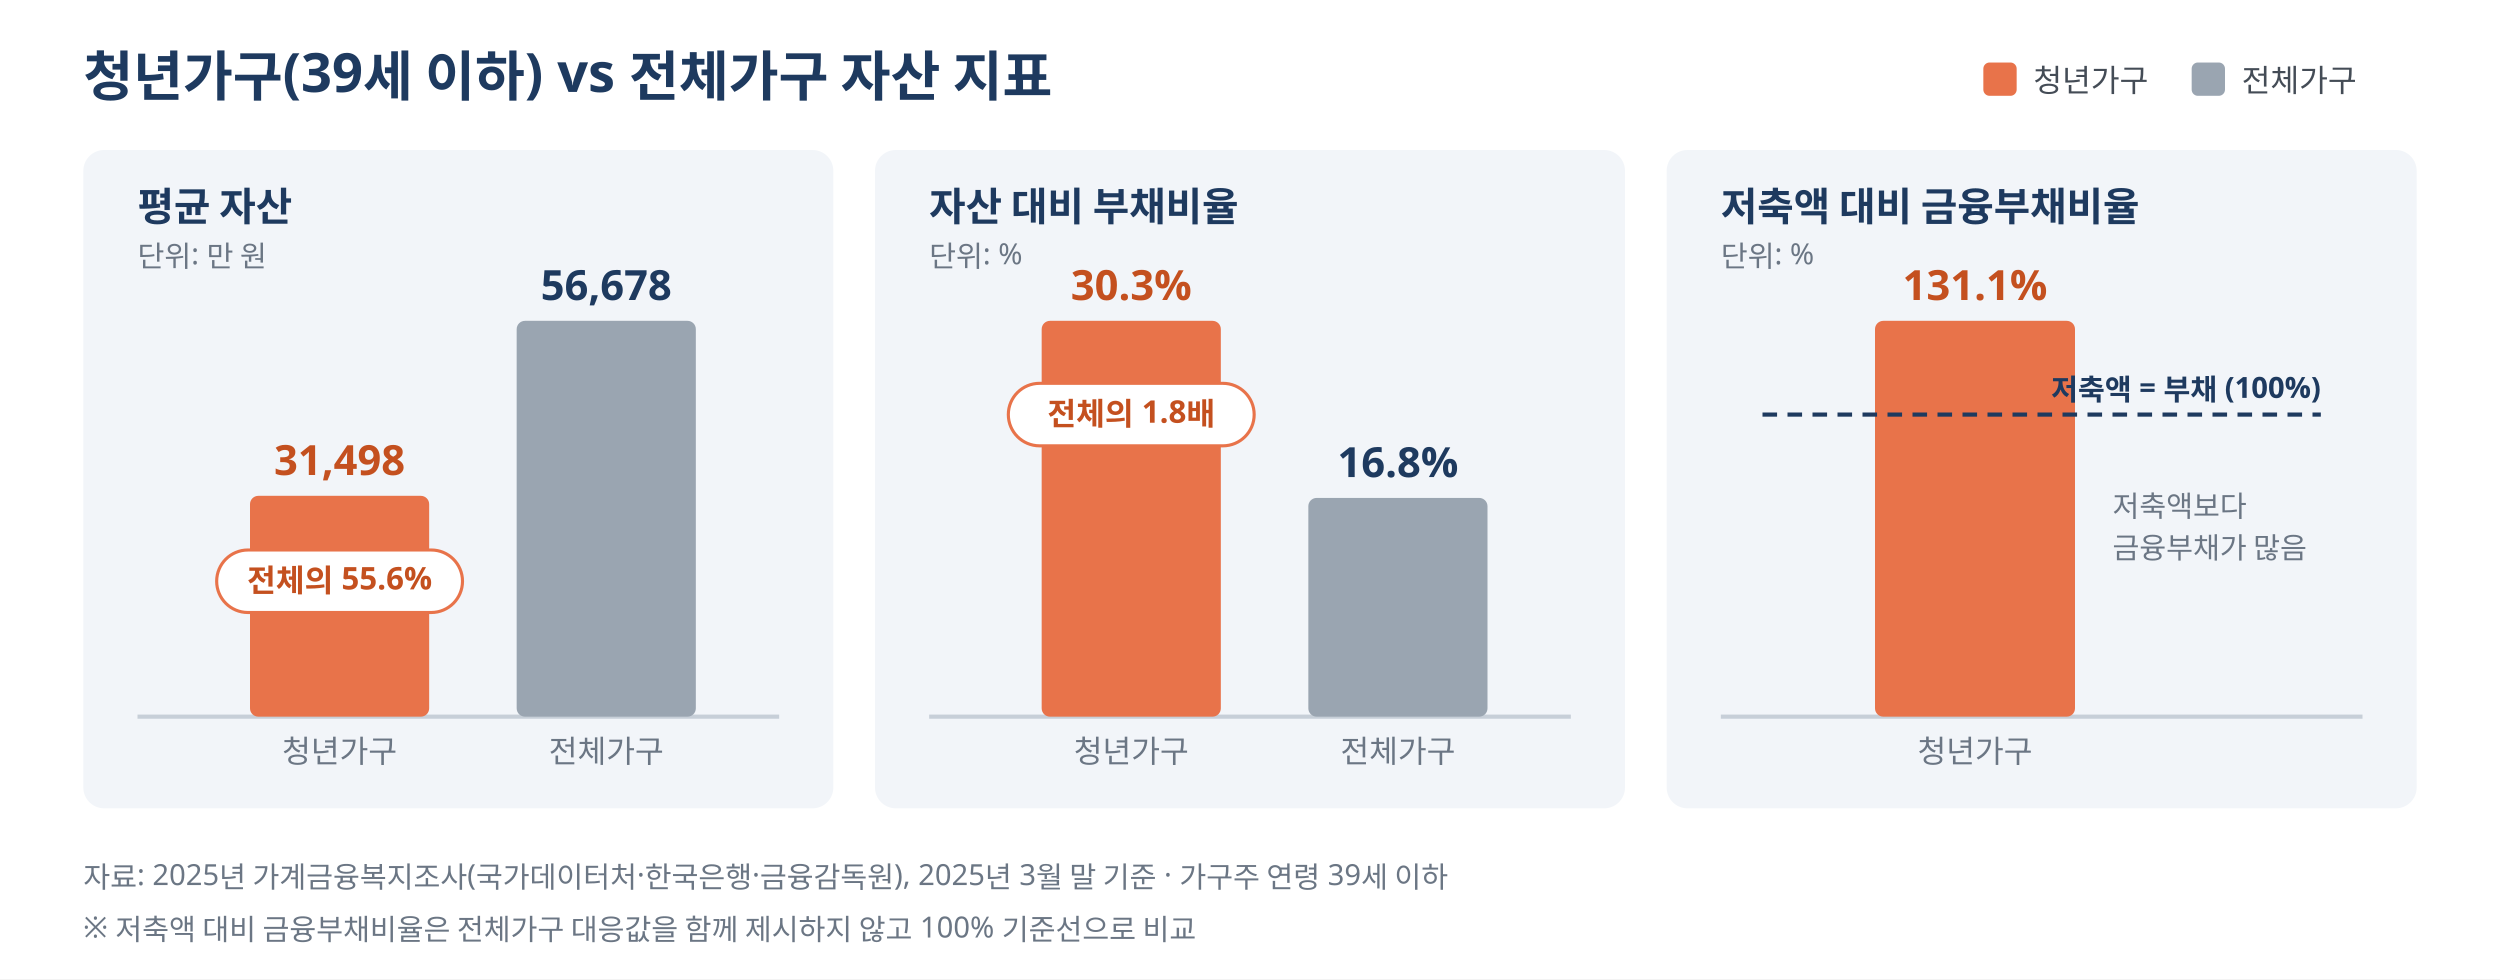
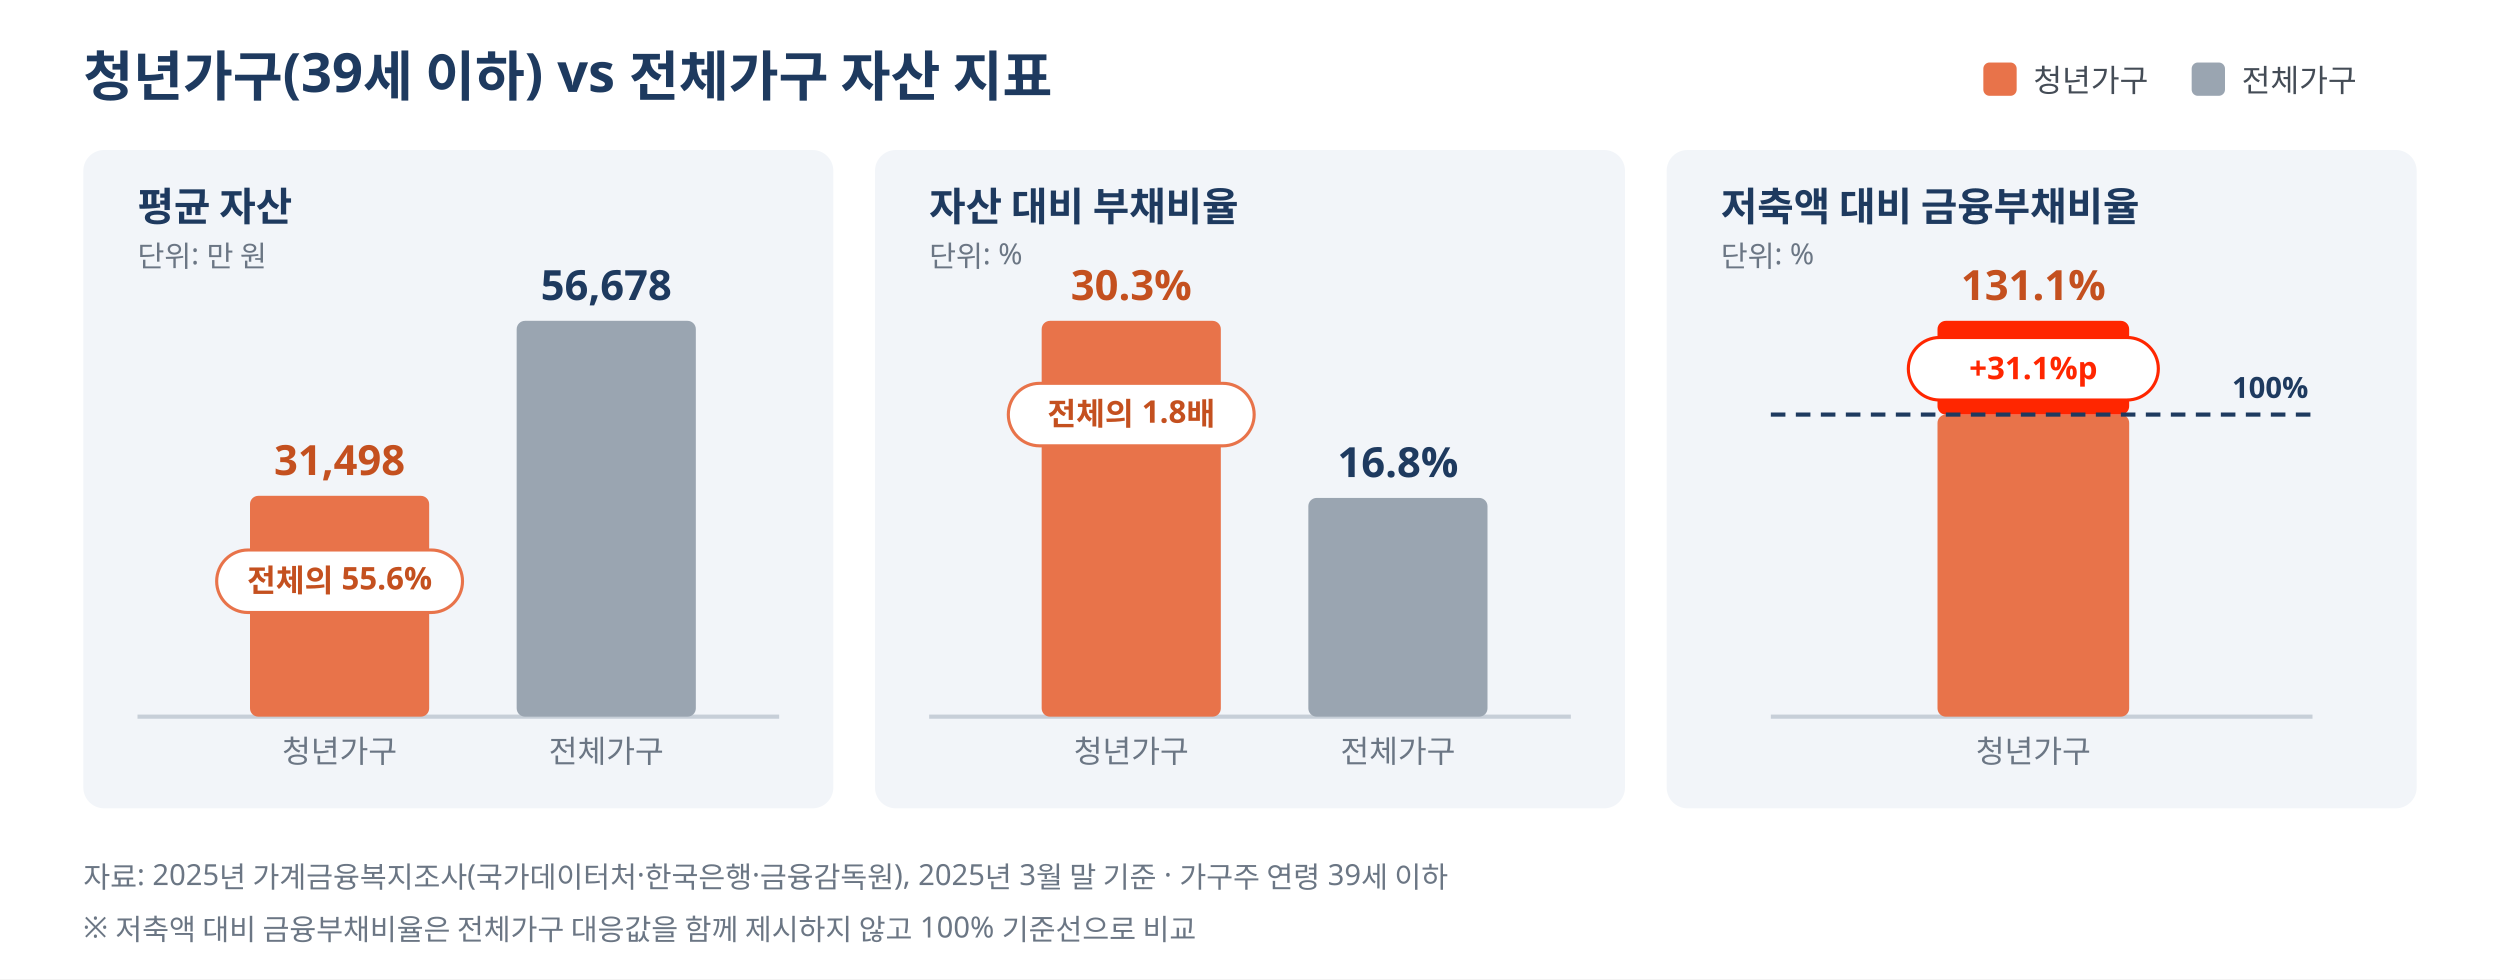
<svg xmlns="http://www.w3.org/2000/svg" viewBox="0 0 1200 470" width="100%" role="img" aria-label="청년가구와 전체가구의 자산 지표 비교">
  <style>
    .ko { font-family: 'Malgun Gothic','맑은 고딕','Apple SD Gothic Neo','Noto Sans KR',sans-serif; }
    .title { font-size: 26px; font-weight: 700; fill: #1E3A5F; }
    .panel-title { font-size: 19px; font-weight: 700; fill: #1E3A5F; }
    .axis { font-size: 15px; fill: #6B7684; }
    .value { font-size: 20px; font-weight: 700; fill: #1E3A5F; }
    .value-hi { font-size: 20px; font-weight: 700; fill: #C4501F; }
    .note { font-size: 14px; fill: #6B7684; }
    .cap { font-size: 14px; fill: #6B7684; }
    .legend { font-size: 15px; fill: #444C56; }
  </style>
  <rect x="0" y="0" width="1200" height="470" fill="#FFFFFF" />
  <text class="ko title" x="40" y="46">청년가구(39세 이하) vs 전체가구 자산 지표</text>
  <rect x="952" y="30" width="16" height="16" rx="3" fill="#E8734A" />
  <text class="ko legend" x="976" y="44">청년가구</text>
  <rect x="1052" y="30" width="16" height="16" rx="3" fill="#9AA5B1" />
  <text class="ko legend" x="1076" y="44">전체가구</text>
  <rect x="40" y="72" width="360" height="316" rx="10" fill="#F2F5F9" />
  <text class="ko panel-title" x="66" y="106">평균 자산</text>
  <text class="ko note" x="66" y="128">단위: 만 원</text>
  <line x1="66" y1="344" x2="374" y2="344" stroke="#C7CFD8" stroke-width="2" />
  <rect x="120" y="238" width="86" height="106" rx="4" fill="#E8734A" />
  <text class="ko value-hi" x="163" y="228" text-anchor="middle">31,498</text>
  <text class="ko axis" x="163" y="366" text-anchor="middle">청년가구</text>
  <rect x="248" y="154" width="86" height="190" rx="4" fill="#9AA5B1" />
  <text class="ko value" x="291" y="144" text-anchor="middle">56,678</text>
  <text class="ko axis" x="291" y="366" text-anchor="middle">전체가구</text>
  <rect x="104" y="264" width="118" height="30" rx="15" fill="#FFFFFF" stroke="#E8734A" stroke-width="1.5" />
  <text class="ko" x="163" y="284" text-anchor="middle" font-size="15" font-weight="700" fill="#C4501F">전체의 55.6%</text>
  <rect x="420" y="72" width="360" height="316" rx="10" fill="#F2F5F9" />
  <text class="ko panel-title" x="446" y="106">자산 대비 부채비율</text>
  <text class="ko note" x="446" y="128">단위: %</text>
  <line x1="446" y1="344" x2="754" y2="344" stroke="#C7CFD8" stroke-width="2" />
  <rect x="500" y="154" width="86" height="190" rx="4" fill="#E8734A" />
  <text class="ko value-hi" x="543" y="144" text-anchor="middle">30.3%</text>
  <text class="ko axis" x="543" y="366" text-anchor="middle">청년가구</text>
  <rect x="628" y="239" width="86" height="105" rx="4" fill="#9AA5B1" />
  <text class="ko value" x="671" y="229" text-anchor="middle">16.8%</text>
  <text class="ko axis" x="671" y="366" text-anchor="middle">전체가구</text>
  <rect x="484" y="184" width="118" height="30" rx="15" fill="#FFFFFF" stroke="#E8734A" stroke-width="1.5" />
  <text class="ko" x="543" y="204" text-anchor="middle" font-size="15" font-weight="700" fill="#C4501F">전체의 1.8배</text>
  <rect x="800" y="72" width="360" height="316" rx="10" fill="#F2F5F9" />
  <text class="ko panel-title" x="826" y="106">저축액 대비 금융부채비율</text>
  <text class="ko note" x="826" y="128">단위: %</text>
-   <line x1="826" y1="344" x2="1134" y2="344" stroke="#C7CFD8" stroke-width="2" />
-   <rect x="900" y="154" width="96" height="190" rx="4" fill="#E8734A" />
-   <text class="ko value-hi" x="948" y="144" text-anchor="middle">131.1%</text>
-   <text class="ko axis" x="948" y="366" text-anchor="middle">청년가구</text>
-   <line x1="846" y1="199" x2="1114" y2="199" stroke="#1E3A5F" stroke-width="2" stroke-dasharray="7 5" />
-   <text class="ko" x="1114" y="192" text-anchor="end" font-size="14" font-weight="700" fill="#1E3A5F">저축액 = 부채 (100%)</text>
-   <text class="ko note" x="1014" y="248">저축액보다</text>
-   <text class="ko note" x="1014" y="268">금융부채가 많음</text>
+   <line x1="850" y1="344" x2="1110" y2="344" stroke="#C7CFD8" stroke-width="2" />
+   <rect x="930" y="199" width="92" height="145" rx="4" fill="#E8734A" />
+   <rect x="930" y="154" width="92" height="45" rx="4" fill="#ff2600" />
+   <text class="ko value-hi" x="976" y="144" text-anchor="middle">131.1%</text>
+   <text class="ko axis" x="976" y="366" text-anchor="middle">청년가구</text>
+   <line x1="850" y1="199" x2="1110" y2="199" stroke="#1E3A5F" stroke-width="2" stroke-dasharray="7 5" />
+   <text class="ko" x="1108" y="191" text-anchor="end" font-size="14" font-weight="700" fill="#1E3A5F">100%</text>
+   <rect x="916" y="162" width="120" height="30" rx="15" fill="#FFFFFF" stroke="#ff2600" stroke-width="1.5" />
+   <text class="ko" x="976" y="182" text-anchor="middle" font-size="15" font-weight="700" fill="#ff2600">+31.1%p</text>
  <text class="ko cap" x="40" y="426">자료: 2025년 가계금융복지조사(국가데이터처·한국은행·금융감독원), 2025년 3월 말 기준 · 가구주 연령 39세 이하</text>
  <text class="ko cap" x="40" y="450">※ 저축액 대비 금융부채비율은 전체가구 대응값을 함께 제시하지 않고 100% 기준선으로 비교</text>
</svg>
